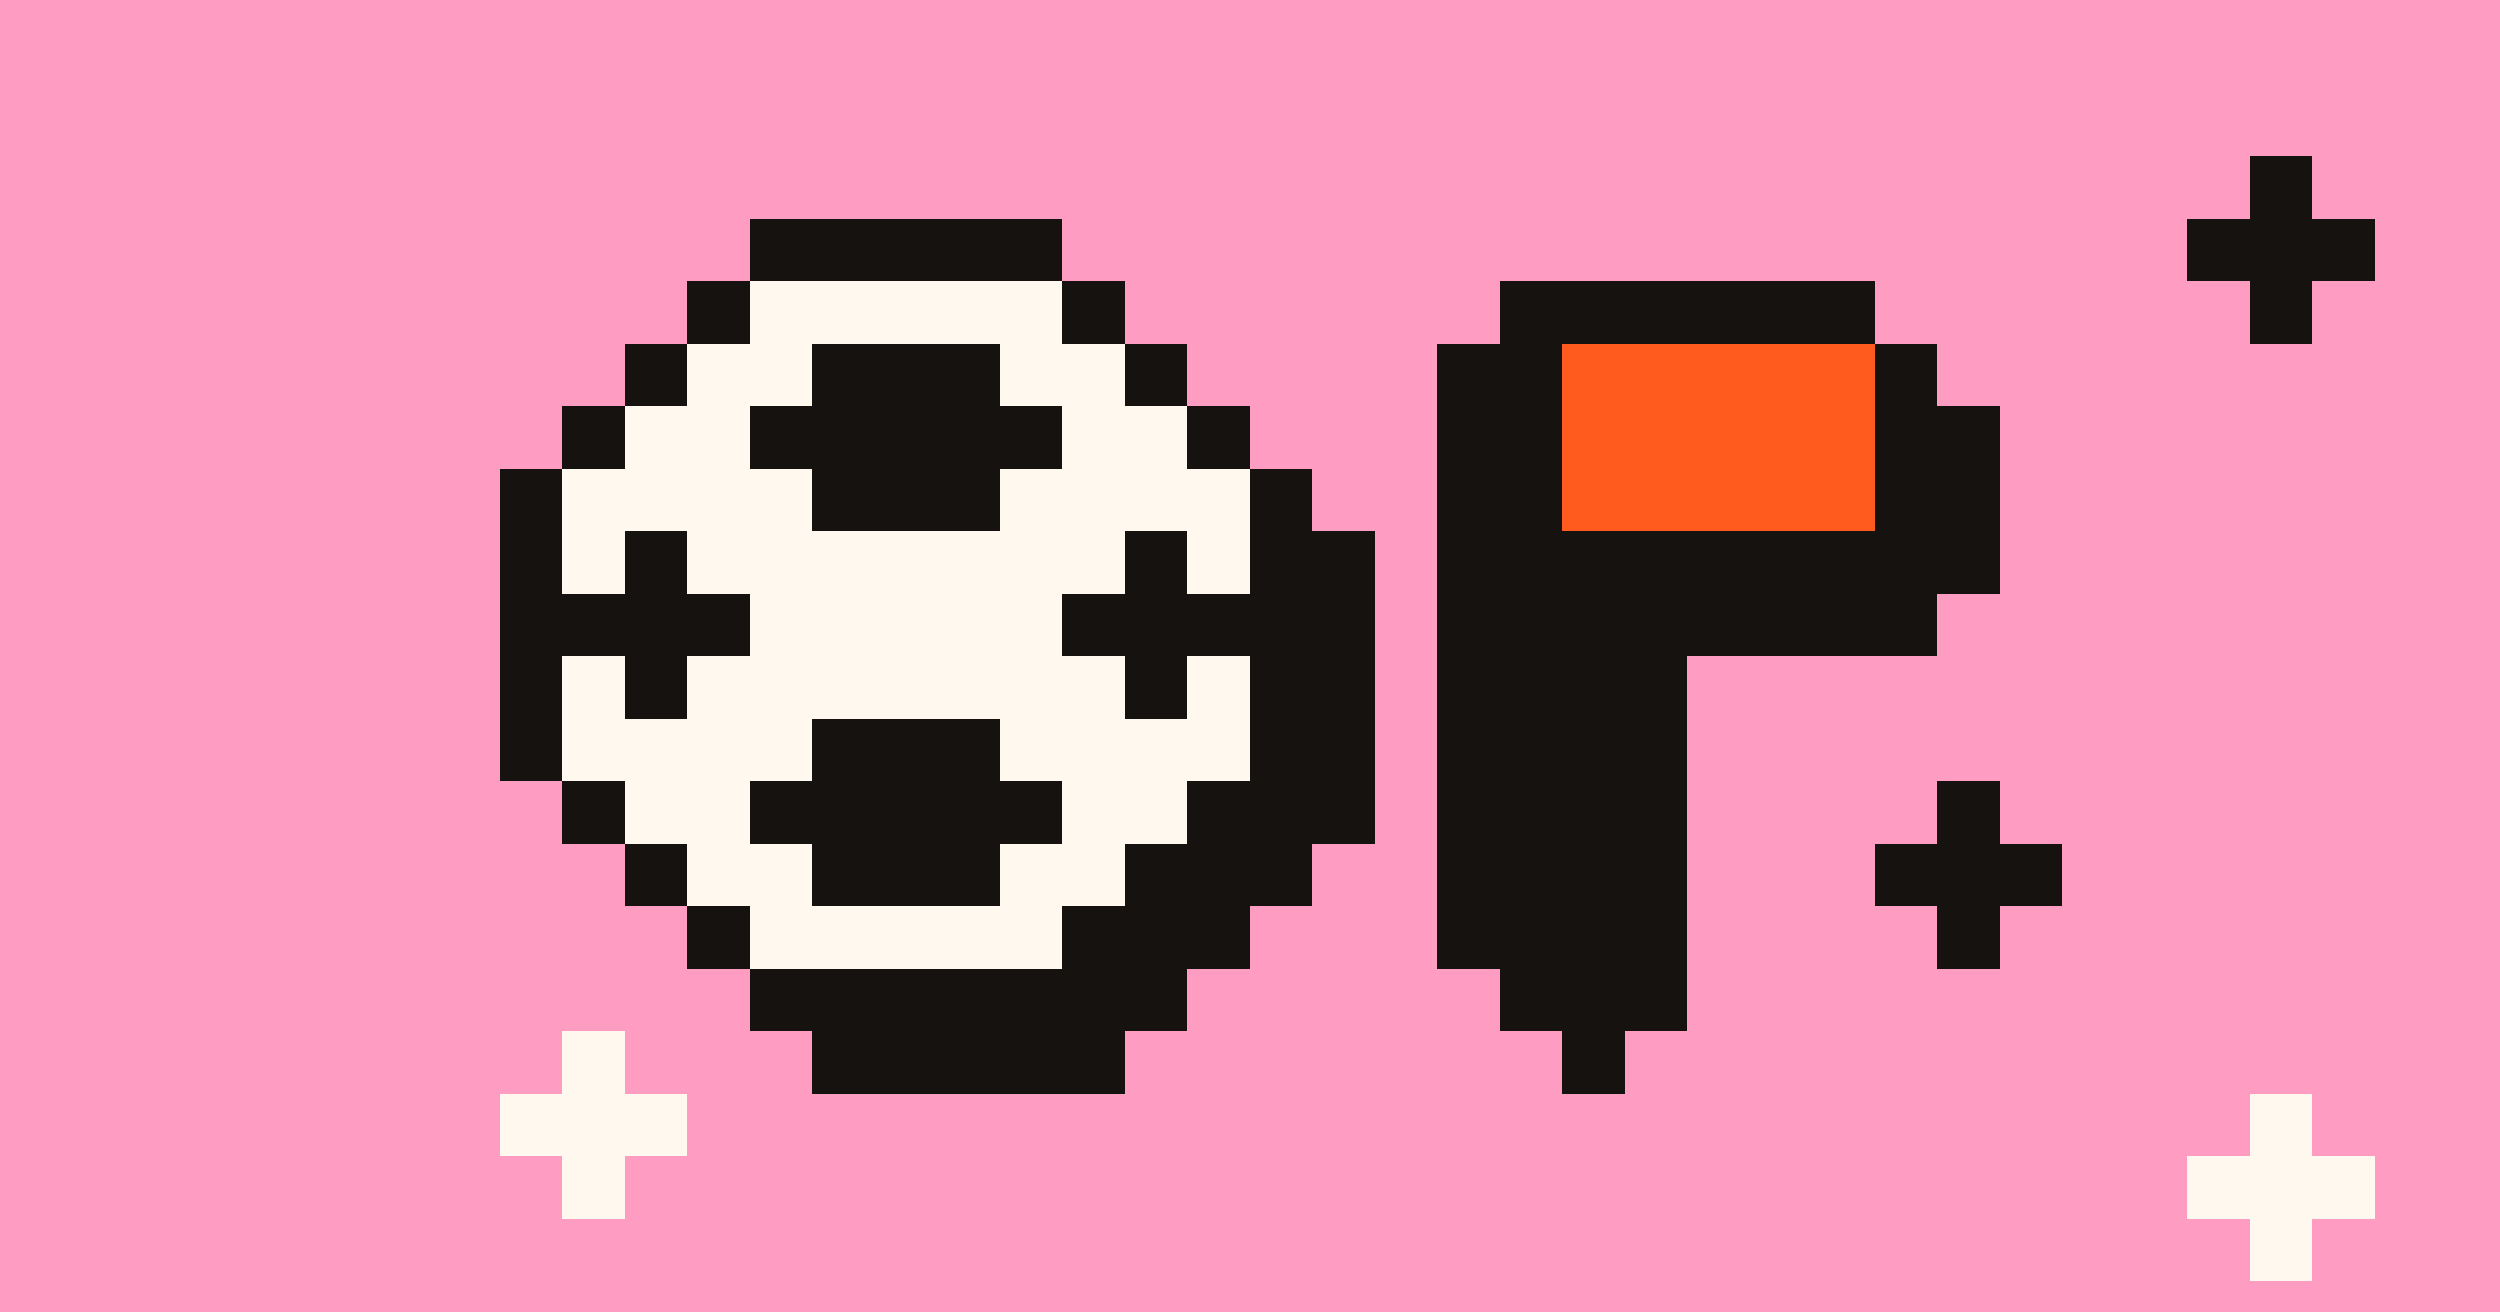
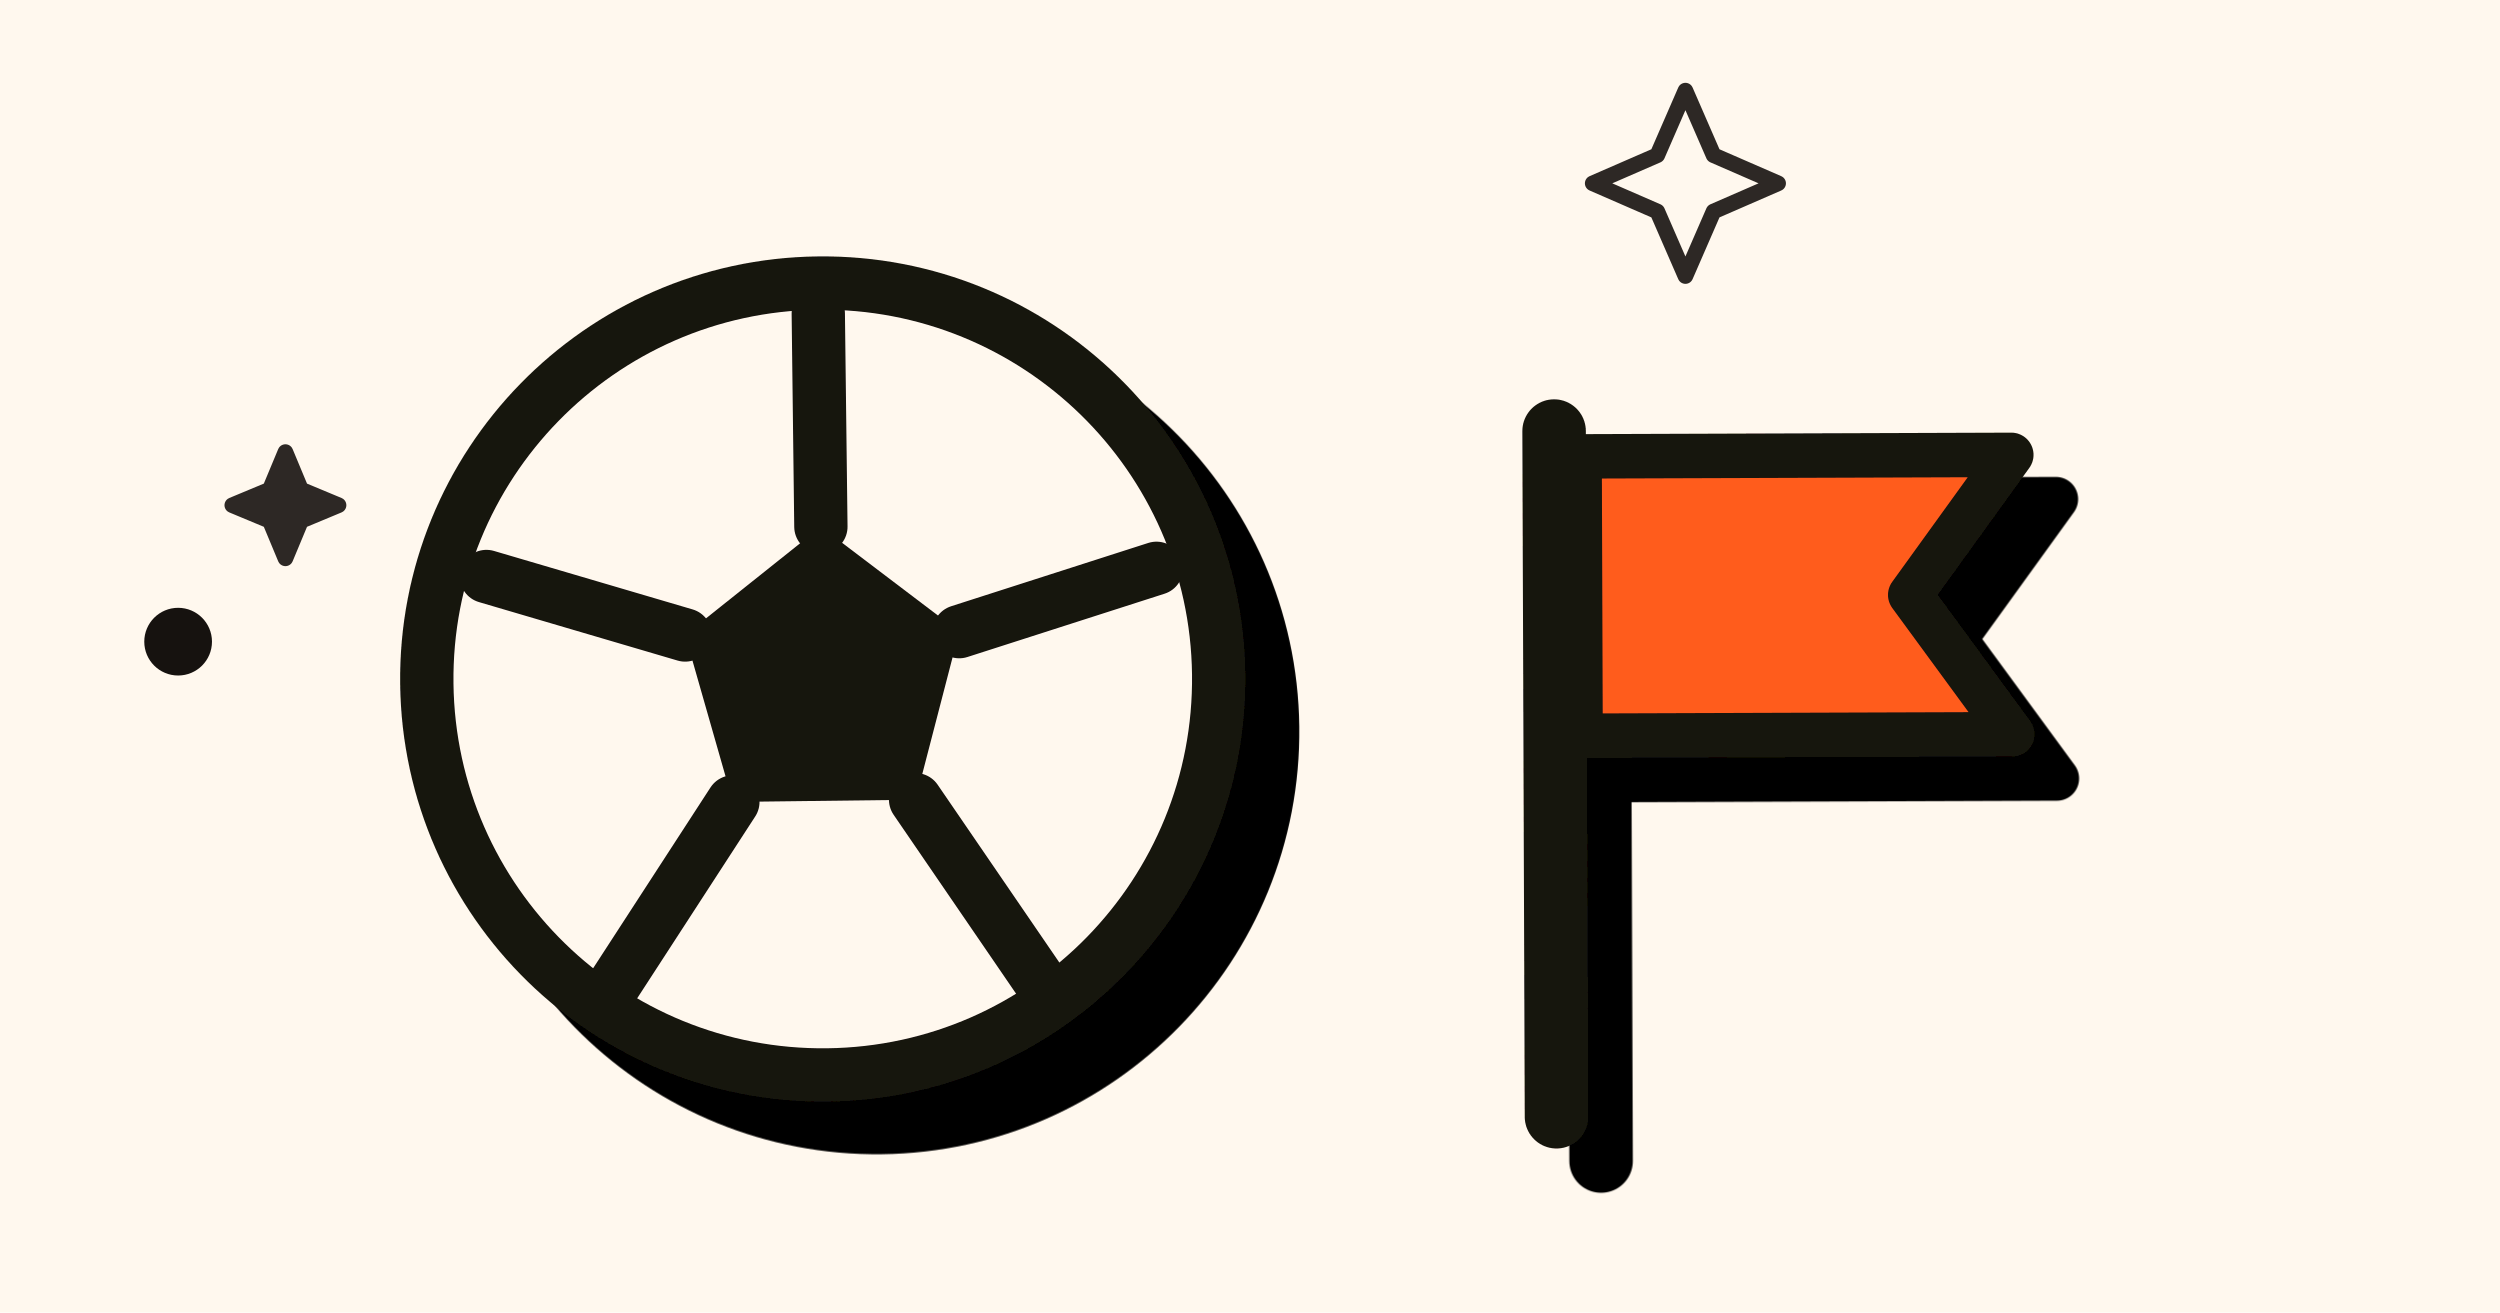
- <svg xmlns="http://www.w3.org/2000/svg" viewBox="0 0 240 126" width="240" height="126" shape-rendering="crispEdges">
-   <rect width="240" height="126" fill="#FF9CC2" />
-   <rect x="216" y="15" width="6" height="6" fill="#16120F" />
-   <rect x="210" y="21" width="6" height="6" fill="#16120F" />
-   <rect x="216" y="21" width="6" height="6" fill="#16120F" />
-   <rect x="222" y="21" width="6" height="6" fill="#16120F" />
-   <rect x="216" y="27" width="6" height="6" fill="#16120F" />
-   <rect x="54" y="99" width="6" height="6" fill="#FFF8EE" />
-   <rect x="48" y="105" width="6" height="6" fill="#FFF8EE" />
-   <rect x="54" y="105" width="6" height="6" fill="#FFF8EE" />
-   <rect x="60" y="105" width="6" height="6" fill="#FFF8EE" />
-   <rect x="54" y="111" width="6" height="6" fill="#FFF8EE" />
-   <rect x="186" y="75" width="6" height="6" fill="#16120F" />
-   <rect x="180" y="81" width="6" height="6" fill="#16120F" />
-   <rect x="186" y="81" width="6" height="6" fill="#16120F" />
-   <rect x="192" y="81" width="6" height="6" fill="#16120F" />
-   <rect x="186" y="87" width="6" height="6" fill="#16120F" />
-   <rect x="216" y="105" width="6" height="6" fill="#FFF8EE" />
-   <rect x="210" y="111" width="6" height="6" fill="#FFF8EE" />
-   <rect x="216" y="111" width="6" height="6" fill="#FFF8EE" />
-   <rect x="222" y="111" width="6" height="6" fill="#FFF8EE" />
-   <rect x="216" y="117" width="6" height="6" fill="#FFF8EE" />
-   <rect x="186" y="39" width="6" height="6" fill="#16120F" />
-   <rect x="186" y="45" width="6" height="6" fill="#16120F" />
-   <rect x="126" y="51" width="6" height="6" fill="#16120F" />
-   <rect x="180" y="51" width="12" height="6" fill="#16120F" />
-   <rect x="126" y="57" width="6" height="6" fill="#16120F" />
-   <rect x="156" y="57" width="30" height="6" fill="#16120F" />
-   <rect x="126" y="63" width="6" height="6" fill="#16120F" />
-   <rect x="156" y="63" width="6" height="6" fill="#16120F" />
-   <rect x="126" y="69" width="6" height="6" fill="#16120F" />
-   <rect x="156" y="69" width="6" height="6" fill="#16120F" />
-   <rect x="120" y="75" width="12" height="6" fill="#16120F" />
-   <rect x="156" y="75" width="6" height="6" fill="#16120F" />
-   <rect x="114" y="81" width="12" height="6" fill="#16120F" />
-   <rect x="156" y="81" width="6" height="6" fill="#16120F" />
-   <rect x="108" y="87" width="12" height="6" fill="#16120F" />
-   <rect x="156" y="87" width="6" height="6" fill="#16120F" />
-   <rect x="102" y="93" width="12" height="6" fill="#16120F" />
-   <rect x="150" y="93" width="12" height="6" fill="#16120F" />
-   <rect x="78" y="99" width="30" height="6" fill="#16120F" />
-   <rect x="150" y="99" width="6" height="6" fill="#16120F" />
-   <rect x="72" y="21" width="30" height="6" fill="#16120F" />
-   <rect x="66" y="27" width="6" height="6" fill="#16120F" />
-   <rect x="102" y="27" width="6" height="6" fill="#16120F" />
-   <rect x="144" y="27" width="36" height="6" fill="#16120F" />
-   <rect x="60" y="33" width="6" height="6" fill="#16120F" />
-   <rect x="78" y="33" width="18" height="6" fill="#16120F" />
-   <rect x="108" y="33" width="6" height="6" fill="#16120F" />
-   <rect x="138" y="33" width="12" height="6" fill="#16120F" />
-   <rect x="180" y="33" width="6" height="6" fill="#16120F" />
-   <rect x="54" y="39" width="6" height="6" fill="#16120F" />
-   <rect x="72" y="39" width="30" height="6" fill="#16120F" />
-   <rect x="114" y="39" width="6" height="6" fill="#16120F" />
-   <rect x="138" y="39" width="12" height="6" fill="#16120F" />
-   <rect x="180" y="39" width="6" height="6" fill="#16120F" />
-   <rect x="48" y="45" width="6" height="6" fill="#16120F" />
-   <rect x="78" y="45" width="18" height="6" fill="#16120F" />
-   <rect x="120" y="45" width="6" height="6" fill="#16120F" />
-   <rect x="138" y="45" width="12" height="6" fill="#16120F" />
-   <rect x="180" y="45" width="6" height="6" fill="#16120F" />
-   <rect x="48" y="51" width="6" height="6" fill="#16120F" />
-   <rect x="60" y="51" width="6" height="6" fill="#16120F" />
-   <rect x="108" y="51" width="6" height="6" fill="#16120F" />
-   <rect x="120" y="51" width="6" height="6" fill="#16120F" />
-   <rect x="138" y="51" width="42" height="6" fill="#16120F" />
-   <rect x="48" y="57" width="24" height="6" fill="#16120F" />
-   <rect x="102" y="57" width="24" height="6" fill="#16120F" />
-   <rect x="138" y="57" width="18" height="6" fill="#16120F" />
-   <rect x="48" y="63" width="6" height="6" fill="#16120F" />
-   <rect x="60" y="63" width="6" height="6" fill="#16120F" />
-   <rect x="108" y="63" width="6" height="6" fill="#16120F" />
-   <rect x="120" y="63" width="6" height="6" fill="#16120F" />
-   <rect x="138" y="63" width="18" height="6" fill="#16120F" />
-   <rect x="48" y="69" width="6" height="6" fill="#16120F" />
-   <rect x="78" y="69" width="18" height="6" fill="#16120F" />
-   <rect x="120" y="69" width="6" height="6" fill="#16120F" />
-   <rect x="138" y="69" width="18" height="6" fill="#16120F" />
-   <rect x="54" y="75" width="6" height="6" fill="#16120F" />
-   <rect x="72" y="75" width="30" height="6" fill="#16120F" />
-   <rect x="114" y="75" width="6" height="6" fill="#16120F" />
-   <rect x="138" y="75" width="18" height="6" fill="#16120F" />
-   <rect x="60" y="81" width="6" height="6" fill="#16120F" />
-   <rect x="78" y="81" width="18" height="6" fill="#16120F" />
-   <rect x="108" y="81" width="6" height="6" fill="#16120F" />
-   <rect x="138" y="81" width="18" height="6" fill="#16120F" />
-   <rect x="66" y="87" width="6" height="6" fill="#16120F" />
-   <rect x="102" y="87" width="6" height="6" fill="#16120F" />
-   <rect x="138" y="87" width="18" height="6" fill="#16120F" />
-   <rect x="72" y="93" width="30" height="6" fill="#16120F" />
-   <rect x="144" y="93" width="6" height="6" fill="#16120F" />
-   <rect x="150" y="33" width="30" height="6" fill="#FF5B1F" />
-   <rect x="150" y="39" width="30" height="6" fill="#FF5B1F" />
-   <rect x="150" y="45" width="30" height="6" fill="#FF5B1F" />
-   <rect x="72" y="27" width="30" height="6" fill="#FFF8EE" />
-   <rect x="66" y="33" width="12" height="6" fill="#FFF8EE" />
-   <rect x="96" y="33" width="12" height="6" fill="#FFF8EE" />
-   <rect x="60" y="39" width="12" height="6" fill="#FFF8EE" />
-   <rect x="102" y="39" width="12" height="6" fill="#FFF8EE" />
-   <rect x="54" y="45" width="24" height="6" fill="#FFF8EE" />
-   <rect x="96" y="45" width="24" height="6" fill="#FFF8EE" />
-   <rect x="54" y="51" width="6" height="6" fill="#FFF8EE" />
-   <rect x="66" y="51" width="42" height="6" fill="#FFF8EE" />
-   <rect x="114" y="51" width="6" height="6" fill="#FFF8EE" />
-   <rect x="72" y="57" width="30" height="6" fill="#FFF8EE" />
-   <rect x="54" y="63" width="6" height="6" fill="#FFF8EE" />
-   <rect x="66" y="63" width="42" height="6" fill="#FFF8EE" />
-   <rect x="114" y="63" width="6" height="6" fill="#FFF8EE" />
-   <rect x="54" y="69" width="24" height="6" fill="#FFF8EE" />
-   <rect x="96" y="69" width="24" height="6" fill="#FFF8EE" />
-   <rect x="60" y="75" width="12" height="6" fill="#FFF8EE" />
-   <rect x="102" y="75" width="12" height="6" fill="#FFF8EE" />
-   <rect x="66" y="81" width="12" height="6" fill="#FFF8EE" />
-   <rect x="96" y="81" width="12" height="6" fill="#FFF8EE" />
-   <rect x="72" y="87" width="30" height="6" fill="#FFF8EE" />
+ <svg xmlns="http://www.w3.org/2000/svg" viewBox="0 0 240 126" width="240" height="126">
+   <defs>
+     <filter id="h" x="-15%" y="-15%" width="140%" height="140%">
+       <feOffset in="SourceAlpha" dx="3.5" dy="3.5" result="s" />
+       <feMerge>
+         <feMergeNode in="s" />
+         <feMergeNode in="SourceGraphic" />
+       </feMerge>
+     </filter>
+   </defs>
+   <rect width="240" height="126" fill="#FFF8EE" />
+   <circle cx="17.1" cy="61.6" r="2.5" fill="#16120F" stroke="#16120F" stroke-width="1.5" />
+   <path d="M27.4 43.4l1.5 3.6 3.6 1.5-3.6 1.5-1.5 3.6-1.5-3.6-3.6-1.5 3.6-1.5z" fill="#16120F" stroke="#16120F" stroke-width="1.5" stroke-linejoin="round" opacity=".9" />
+   <circle cx="57.7" cy="81.7" r="2.7" fill="#FFF8EE" stroke="#16120F" stroke-width="1.5" />
+   <path d="M161.8 8.7l2.7 6.2 6.2 2.7-6.2 2.7-2.7 6.2-2.7-6.2-6.2-2.7 6.2-2.7z" fill="#FFF8EE" stroke="#16120F" stroke-width="1.5" stroke-linejoin="round" opacity=".9" />
+   <g transform="translate(32.2 18.4) rotate(-0.7 46.8 46.8) scale(1.462)" filter="url(#h)">
+     <circle cx="32" cy="32" r="26" fill="#FFF8EE" stroke="#16120F" stroke-width="3.5" stroke-linejoin="round" stroke-linecap="round" />
+     <path d="M32 22l9 7-3 11h-12l-3-11z" fill="#16120F" />
+     <path d="M32 22V8M41 29l13-4M38 40l8 12M26 40l-8 12M23 29l-13-4" stroke="#16120F" stroke-width="3.5" stroke-linejoin="round" stroke-linecap="round" />
+   </g>
+   <g transform="translate(129.8 34.0) rotate(-0.2 39.0 39.0) scale(1.219)" filter="url(#h)">
+     <path d="M16 6v54" stroke="#16120F" stroke-width="5" stroke-linecap="round" />
+     <path d="M18 8h34l-8 11 8 11H18z" fill="#FF5B1F" stroke="#16120F" stroke-width="3.5" stroke-linejoin="round" stroke-linecap="round" />
+   </g>
</svg>
